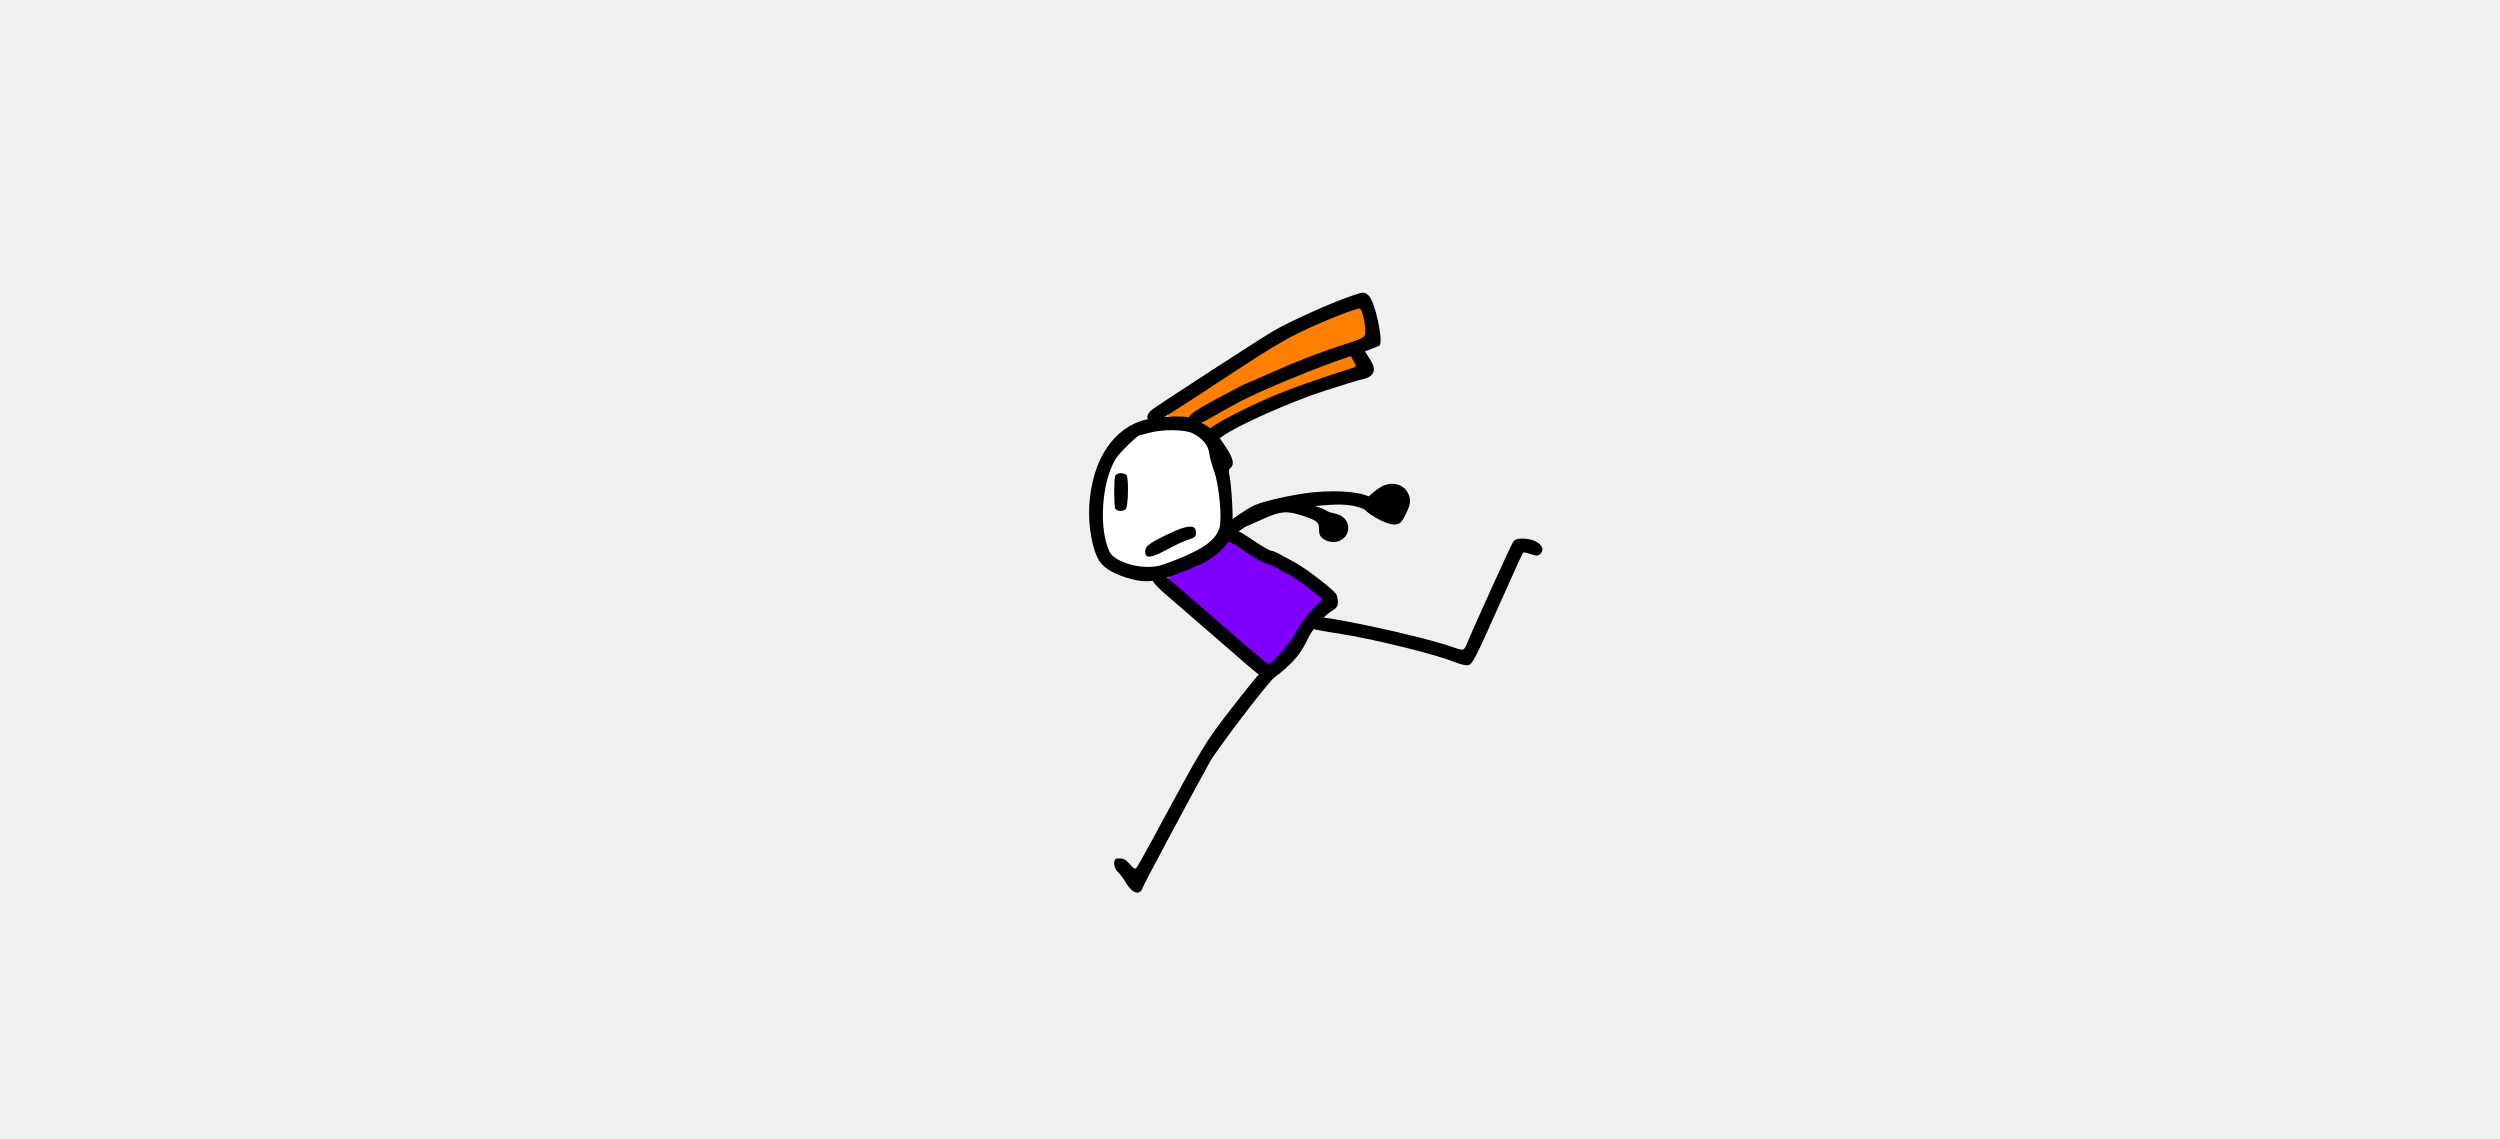
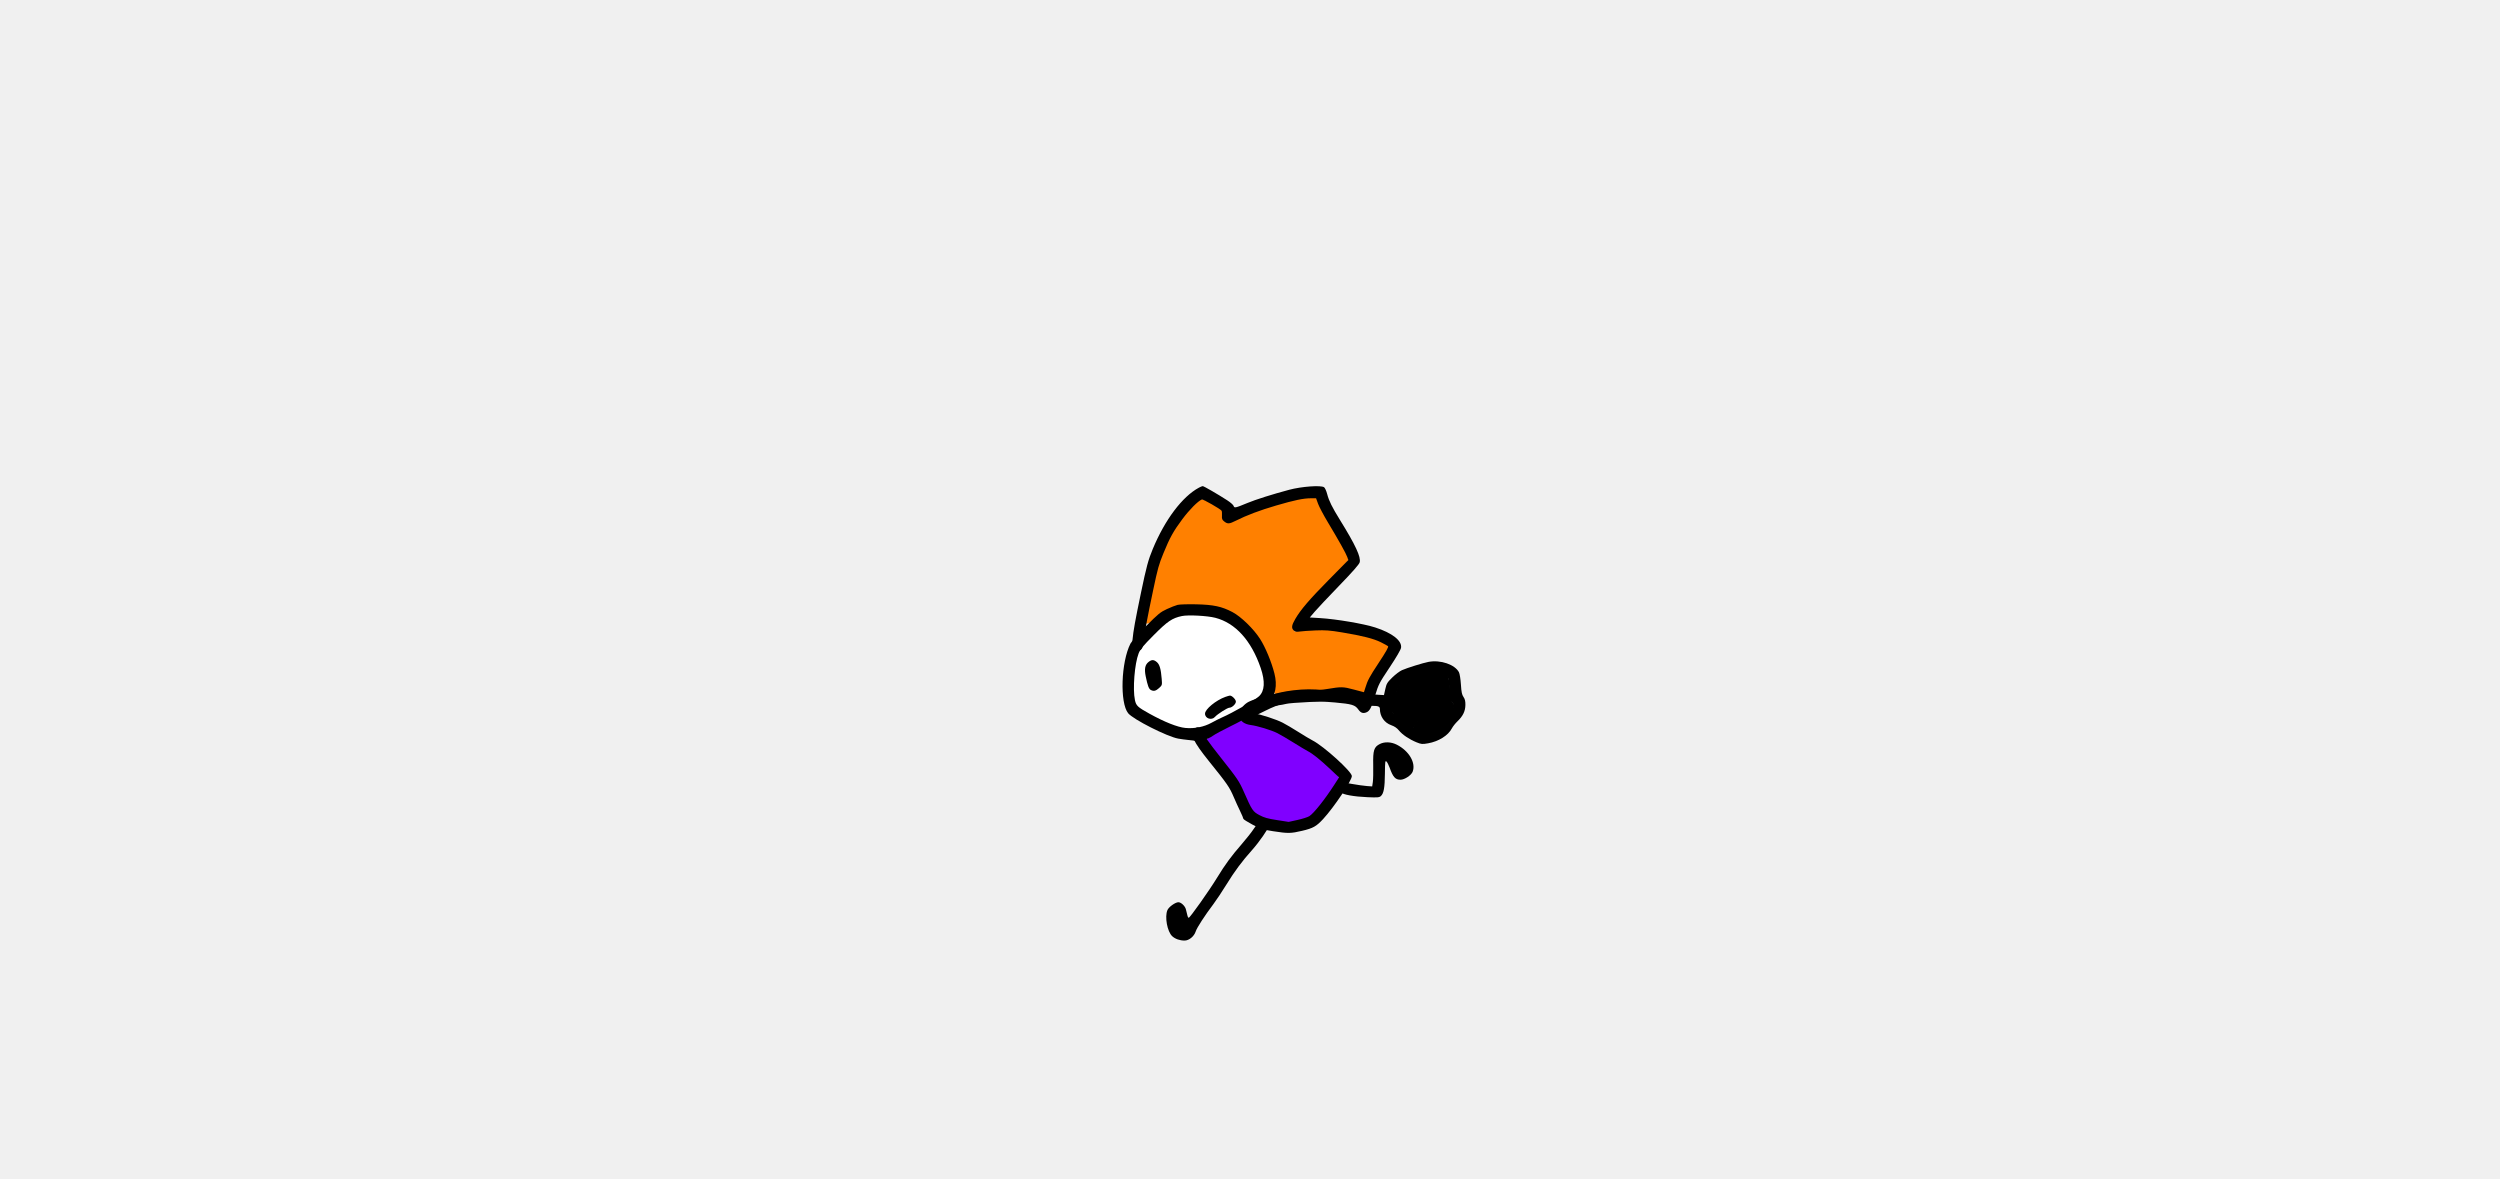
- <svg xmlns="http://www.w3.org/2000/svg" version="1.1" width="1107" height="504" viewBox="0,0,1107,504">
-   <g transform="translate(102.0485,-40.9663) scale(1.18038,1.18038)">
+ <svg xmlns="http://www.w3.org/2000/svg" version="1.1" width="1260" height="594" viewBox="0,0,1260,594">
+   <g transform="translate(202.32,11.88) scale(1.188,1.188)">
    <g id="wick_project_bg" fill-opacity="0" fill="#ffffff" fill-rule="nonzero" stroke="none" stroke-width="1" stroke-linecap="butt" stroke-linejoin="miter" stroke-miterlimit="10" stroke-dasharray="" stroke-dashoffset="0" font-family="none" font-weight="none" font-size="none" text-anchor="none" style="mix-blend-mode: normal">
      <rect x="0" y="0" width="720" height="480" />
    </g>
-     <g data-paper-data="{&quot;wickUUID&quot;:&quot;c42b8c9e-fe51-43d8-8c61-970992aed813&quot;,&quot;wickType&quot;:&quot;clipsandpaths&quot;}" fill="none" fill-rule="evenodd" stroke="none" stroke-width="1" stroke-linecap="butt" stroke-linejoin="miter" stroke-miterlimit="10" stroke-dasharray="" stroke-dashoffset="0" font-family="none" font-weight="none" font-size="none" text-anchor="none" style="mix-blend-mode: normal">
-       <path d="M370.947,240.525c-2.833,2.83 -3.31,3.168 -7.42,5.176c-2.442,1.193 -6.135,2.767 -8.297,3.544c-2.163,0.776 -4.17,2.78 -4.024,2.902c3.104,2.58 8.151,6.929 12.239,10.496c9.768,8.522 24.482,21.072 25.076,21.39c0.475,0.254 2.089,-0.131 3.523,-1.441c2.198,-2.009 6.686,-7.747 8.541,-10.923c1.813,-3.104 3.44,-5.239 6.71,-8.804l2.885,-3.537l-3.443,-3.116c-3.067,-2.466 -9.598,-6.922 -10.15,-6.923c-0.158,-0 -1.273,-0.597 -2.373,-1.265c-1.1,-0.668 -3.334,-1.753 -4.984,-2.42c-1.654,-0.668 -5.213,-2.63 -7.97,-4.392c-2.75,-1.758 -5.66,-3.441 -6.026,-3.604c-0.562,-0.25 -1.704,0.337 -4.286,2.917z" data-paper-data="{&quot;wickUUID&quot;:&quot;ac89bc21-3509-458e-af06-526c569fb9b8&quot;,&quot;wickType&quot;:&quot;path&quot;,&quot;originalStyle&quot;:{&quot;strokeColor&quot;:null,&quot;fillColor&quot;:[&quot;Color&quot;,0.50196,0,1],&quot;strokeWidth&quot;:1}}" fill="#8000ff" />
-       <path d="M414.181,169.751c-11.564,4.195 -26.053,10.223 -33.187,13.806c-3.646,1.831 -16.128,8.614 -16.453,8.939c-0.165,0.165 1.067,2.41 2.184,3.019c0.59,0.322 1.491,0.13 3.013,-0.835c2.919,-1.851 8.477,-4.736 14.311,-7.426c10.17,-4.688 17.887,-7.644 31.407,-12.03c3.671,-1.191 7.079,-2.463 7.137,-2.517c0.251,-0.233 -2.129,-4.868 -2.501,-4.842c-0.226,0.016 -3.162,0.888 -5.912,1.886z" data-paper-data="{&quot;wickUUID&quot;:&quot;79fd0e91-842c-4dda-b61a-8e0d4ab63b1b&quot;,&quot;wickType&quot;:&quot;path&quot;,&quot;originalStyle&quot;:{&quot;strokeColor&quot;:null,&quot;fillColor&quot;:[&quot;Color&quot;,1,0.50196,0],&quot;strokeWidth&quot;:1}}" fill="#ff8000" />
-       <path d="M418.514,151.343c-4.301,1.536 -14.62,5.922 -18.424,7.828c-6.032,3.022 -13.245,7.482 -34.11,21.097c-7.738,5.049 -14.425,9.415 -14.721,9.599c-0.376,0.233 1.233,1.816 4.125,1.816l4.336,-0.016l1.446,-1.148c3.444,-3.021 17.089,-10.069 31.02,-16.021c11.429,-4.883 15.674,-6.508 26.199,-10.037c6.311,-2.116 7.628,-3.057 7.915,-4.587c0.417,-2.224 -1.431,-9.798 -2.401,-9.758c-0.239,0.01 -3.185,0.441 -5.385,1.227z" data-paper-data="{&quot;wickUUID&quot;:&quot;cf18ef10-75c0-43dd-8ef8-554378efbccd&quot;,&quot;wickType&quot;:&quot;path&quot;,&quot;originalStyle&quot;:{&quot;strokeColor&quot;:null,&quot;fillColor&quot;:[&quot;Color&quot;,1,0.50196,0],&quot;strokeWidth&quot;:1}}" fill="#ff8000" />
-       <path d="M347.41,195.807c-0.917,0.149 -3.069,0.634 -4.496,1.005c-2.346,0.609 -3.239,1.236 -5.536,3.292c-6.866,6.145 -9.303,11.51 -10.579,23.15c-0.684,6.235 0.493,14.959 2.487,18.869c1.513,2.966 8.475,5.769 14.573,5.756c4.735,-0.01 8.026,-0.979 16.382,-4.946c6.325,-3.003 8.939,-5.07 10.652,-8.407c0.898,-1.748 1.121,-2.604 1.089,-6.737c-0.044,-5.801 -0.629,-10.168 -2.042,-15.227c-0.646,-2.313 -1.434,-5.259 -1.699,-6.359c-1.007,-4.169 -1.523,-5.028 -3.395,-6.916c-2.756,-2.779 -4.935,-3.542 -10.849,-3.652c-2.567,-0.048 -5.671,0.023 -6.588,0.173zM335.164,213.322c0.795,0.795 0.655,0.389 0.653,5.182c-0.002,6.115 -0.181,6.93 -1.742,7.445c-0.894,0.295 0.193,0.34 -0.521,-0.002c-1.234,-0.591 -1.431,-1.874 -1.299,-7.928c0.1,-4.554 -0.059,-4.234 0.685,-4.837c1.091,-0.883 1.232,-0.852 2.224,0.14zM360.7,233.082c0.892,0.701 1.197,1.506 0.61,2.432c-0.146,0.229 -1.203,0.586 -2.82,1.237c-1.617,0.652 -4.943,2.195 -7.476,3.464c-5.099,2.555 -6.624,2.997 -7.508,2.113c-0.307,-0.307 0.33,-0.05 0.33,-0.657c0,-0.859 -0.136,-0.776 0.866,-1.681c2.89,-2.611 12.565,-7.048 15.64,-7.173c0.296,-0.012 -0.124,-0.114 0.359,0.266z" data-paper-data="{&quot;wickUUID&quot;:&quot;41024cc2-efe8-41bd-917c-fad228c361b5&quot;,&quot;wickType&quot;:&quot;path&quot;,&quot;originalStyle&quot;:{&quot;strokeColor&quot;:null,&quot;fillColor&quot;:[&quot;Color&quot;,1,1,1],&quot;strokeWidth&quot;:1}}" fill="#ffffff" />
-       <path d="M343.368,192.125c-12.14,2.985 -20.153,15.123 -21.195,32.108c-0.481,7.833 1.201,17.032 3.846,21.029c1.873,2.83 5.956,5.105 11.99,6.68c6.094,1.591 10.128,0.954 20.454,-3.231c6.919,-2.804 9.438,-4.18 12.125,-6.622c4.998,-4.542 5.775,-7.206 5.225,-17.894c-0.239,-4.639 -0.684,-9.516 -0.989,-10.838c-0.414,-1.796 -0.328,-2.59 0.343,-3.146c1.412,-1.172 1.061,-3.3 -1.114,-6.756c-3.771,-5.991 -6.163,-8.396 -10.451,-10.507c-3.767,-1.855 -4.711,-2.045 -9.897,-2.002c-3.153,0.026 -7.805,0.557 -10.337,1.179zM361.075,197.296c3.592,1.848 5.77,4.513 6.116,7.486c0.166,1.421 0.944,4.308 1.729,6.417c1.924,5.167 3.16,17.979 2.082,21.578c-1.28,4.271 -5.72,7.653 -14.965,11.396c-7.055,2.857 -8.501,3.224 -12.54,3.186c-5.564,-0.054 -12.185,-2.684 -13.565,-5.39c-4.353,-8.533 -3.221,-26.447 2.227,-35.263c1.285,-2.078 8.024,-8.674 8.923,-8.733c0.238,-0.016 1.886,-0.432 3.662,-0.925c4.97,-1.38 13.414,-1.252 16.331,0.248z" data-paper-data="{&quot;wickUUID&quot;:&quot;6905efe8-a85e-4702-ab79-3dbbb91d2bc0&quot;,&quot;wickType&quot;:&quot;path&quot;,&quot;originalStyle&quot;:{&quot;strokeColor&quot;:null,&quot;fillColor&quot;:[&quot;Color&quot;,0,0,0],&quot;strokeWidth&quot;:1}}" fill="#000000" />
-       <path d="M420.459,145.724c-7.971,2.743 -23.493,9.74 -29.435,13.269c-5.318,3.158 -40.84,26.189 -45.134,29.262c-0.79,0.566 -1.613,1.551 -1.829,2.19c-0.46,1.359 0.733,3.036 2.159,3.036c0.547,0 9.369,-5.524 19.603,-12.275c23.149,-15.271 28.901,-18.783 37.039,-22.617c9.038,-4.257 20.159,-8.563 20.913,-8.097c0.877,0.542 2.185,6.738 1.913,9.068c-0.219,1.875 -0.462,1.996 -10.556,5.241c-5.683,1.827 -15.643,5.685 -22.133,8.574c-6.49,2.89 -11.955,5.253 -12.144,5.253c-0.19,0 -4.979,2.498 -10.643,5.55c-10.461,5.638 -11.78,6.824 -10.706,9.624c0.618,1.609 2.119,1.142 9.003,-2.801c3.622,-2.074 8.329,-4.68 10.46,-5.791c8.424,-4.392 29.649,-13.115 40.353,-16.583c6.212,-2.013 11.522,-4.001 11.801,-4.417c1.362,-2.033 -1.764,-16.235 -4.084,-18.554c-1.535,-1.536 -1.93,-1.532 -6.58,0.068z" data-paper-data="{&quot;wickUUID&quot;:&quot;32a49326-c27f-4d2b-a67a-ca4a99efe4e6&quot;,&quot;wickType&quot;:&quot;path&quot;,&quot;originalStyle&quot;:{&quot;strokeColor&quot;:null,&quot;fillColor&quot;:[&quot;Color&quot;,0,0,0],&quot;strokeWidth&quot;:1}}" fill="#000000" />
-       <path d="M420.99,164.791c-1.35,1.35 -1.276,2.746 0.281,5.301c0.947,1.551 1.075,2.187 0.482,2.377c-20.527,6.573 -29.231,9.847 -39.878,15.002c-14.928,7.228 -18.007,9.7 -15.369,12.339c1.23,1.229 2.393,0.929 5.64,-1.455c5.375,-3.945 25.355,-12.848 38.143,-16.997c6.57,-2.131 12.963,-4.086 14.206,-4.343c4.572,-0.946 5.625,-3.479 3.065,-7.375c-0.797,-1.215 -1.787,-2.78 -2.199,-3.478c-0.747,-1.266 -2.087,-2.357 -2.918,-2.376c-0.241,-0.006 -0.895,0.447 -1.453,1.005z" data-paper-data="{&quot;wickUUID&quot;:&quot;bf691a99-8e04-40a4-bdaa-0430bc0f47a2&quot;,&quot;wickType&quot;:&quot;path&quot;,&quot;originalStyle&quot;:{&quot;strokeColor&quot;:null,&quot;fillColor&quot;:[&quot;Color&quot;,0,0,0],&quot;strokeWidth&quot;:1}}" fill="#000000" />
-       <path d="M331.898,213.23c-0.509,1.326 -0.509,10.837 0,12.163c0.462,1.204 2.892,1.354 3.999,0.247c0.809,-0.809 1.109,-10.519 0.383,-12.41c-0.228,-0.594 -1.146,-1.022 -2.191,-1.022c-1.045,0 -1.963,0.428 -2.191,1.022z" data-paper-data="{&quot;wickUUID&quot;:&quot;457776ab-6472-440b-8e8d-ab74d3bce704&quot;,&quot;wickType&quot;:&quot;path&quot;,&quot;originalStyle&quot;:{&quot;strokeColor&quot;:null,&quot;fillColor&quot;:[&quot;Color&quot;,0,0,0],&quot;strokeWidth&quot;:1}}" fill="#000000" />
-       <path d="M351.525,235.159c-7.084,3.446 -8.395,4.46 -8.395,6.488c0,2.699 2.163,2.5 8.124,-0.75c3.06,-1.668 6.77,-3.389 8.245,-3.824c2.343,-0.692 2.681,-1.027 2.681,-2.658c0,-3.096 -3.226,-2.871 -10.655,0.744z" data-paper-data="{&quot;wickUUID&quot;:&quot;c5aec0e7-6368-4fc0-b633-3b70275eef34&quot;,&quot;wickType&quot;:&quot;path&quot;,&quot;originalStyle&quot;:{&quot;strokeColor&quot;:null,&quot;fillColor&quot;:[&quot;Color&quot;,0,0,0],&quot;strokeWidth&quot;:1}}" fill="#000000" />
-       <path d="M372.964,233.648c-1.536,1.536 -0.437,4.391 1.691,4.391c0.504,0 3.261,1.643 6.128,3.651c2.866,2.009 6.478,4.033 8.027,4.499c1.549,0.467 3.645,1.439 4.659,2.161c1.014,0.722 2.094,1.313 2.399,1.313c0.796,0 7.109,4.284 10.721,7.277l3.081,2.551l-3.573,3.602c-1.965,1.981 -4.777,5.796 -6.249,8.478c-2.796,5.094 -9.247,12.499 -10.611,12.18c-0.435,-0.102 -8.115,-6.579 -17.067,-14.393c-22.486,-19.626 -22.57,-19.695 -23.859,-19.695c-1.571,0 -2.795,1.626 -2.284,3.036c0.232,0.639 2.217,2.724 4.412,4.635c6.919,6.021 26.369,22.867 31.998,27.713c3.547,3.053 5.953,4.653 6.997,4.653c1.036,0 3.156,-1.39 6.064,-3.975c4.39,-3.901 6.288,-6.443 9.035,-12.099c1.635,-3.367 5.698,-7.925 8.74,-9.805c1.748,-1.08 2.178,-1.756 2.162,-3.395c-0.012,-1.125 -0.375,-2.505 -0.807,-3.066c-1.595,-2.068 -11.582,-9.689 -15.169,-11.575c-2.035,-1.07 -4.712,-2.524 -5.95,-3.231c-1.237,-0.708 -2.69,-1.288 -3.228,-1.289c-0.539,-0.002 -3.74,-1.889 -7.114,-4.195c-6.074,-4.15 -8.621,-5.004 -10.203,-3.422z" data-paper-data="{&quot;wickUUID&quot;:&quot;c23d39a1-5799-49fc-a1c3-3990a5dde9de&quot;,&quot;wickType&quot;:&quot;path&quot;,&quot;originalStyle&quot;:{&quot;strokeColor&quot;:null,&quot;fillColor&quot;:[&quot;Color&quot;,0,0,0],&quot;strokeWidth&quot;:1}}" fill="#000000" />
-       <path d="M387.517,285.777c-1.184,1.04 -6.592,7.651 -12.018,14.691c-10.279,13.338 -10.292,13.36 -30.235,50.256c-2.688,4.972 -5.157,9.331 -5.488,9.686c-0.39,0.419 -1.211,-0.077 -2.337,-1.413c-1.692,-2.007 -2.484,-2.372 -4.803,-2.215c-1.632,0.11 -1.48,3.434 0.228,4.98c0.747,0.676 2.087,2.471 2.976,3.989c2.462,4.202 5.372,5.075 6.375,1.913c0.376,-1.184 17.881,-33.939 25.102,-46.968c2.744,-4.953 21.476,-29.507 24.504,-32.123c1.835,-1.584 2.096,-2.717 0.903,-3.911c-1.255,-1.255 -2.912,-0.9 -5.207,1.115z" data-paper-data="{&quot;wickUUID&quot;:&quot;393d0088-c477-47c5-a919-7c4601087a54&quot;,&quot;wickType&quot;:&quot;path&quot;,&quot;originalStyle&quot;:{&quot;strokeColor&quot;:null,&quot;fillColor&quot;:[&quot;Color&quot;,0,0,0],&quot;strokeWidth&quot;:1}}" fill="#000000" />
-       <path d="M481.051,238.2c-0.857,1.315 -15.087,32.71 -17.129,37.791c-1.125,2.8 -1.367,2.889 -4.648,1.716c-12.754,-4.56 -51.932,-12.891 -55.031,-11.701c-1.618,0.62 -1.346,3.582 0.395,4.307c0.799,0.333 6.393,1.365 12.431,2.293c11.567,1.778 35.106,7.6 41.858,10.351c2.195,0.895 4.607,1.474 5.361,1.287c1.673,-0.414 2.55,-2.129 12.544,-24.539c4.268,-9.571 7.895,-17.537 8.059,-17.701c0.165,-0.165 1.475,0.088 2.912,0.562c2.275,0.751 2.743,0.732 3.622,-0.146c2.433,-2.434 -1.471,-5.673 -6.838,-5.673c-1.974,0 -2.814,0.345 -3.536,1.453z" data-paper-data="{&quot;wickUUID&quot;:&quot;a068c4b7-ad00-4aa4-8284-32c8a468e171&quot;,&quot;wickType&quot;:&quot;path&quot;,&quot;originalStyle&quot;:{&quot;strokeColor&quot;:null,&quot;fillColor&quot;:[&quot;Color&quot;,0,0,0],&quot;strokeWidth&quot;:1}}" fill="#000000" />
-       <path d="M406.092,219.39c-3.552,0.344 -9.939,1.477 -14.194,2.518c-6.855,1.678 -8.342,2.304 -13.046,5.5c-5.409,3.674 -6.734,5.437 -5.346,7.11c1.243,1.497 2.678,1.117 6.436,-1.707c1.936,-1.455 4.544,-3.162 5.794,-3.794c3.69,-1.862 13.54,-3.866 22.853,-4.649c8.823,-0.741 12.339,-0.442 16.942,1.439c1.102,0.451 2.482,0.636 3.067,0.411c1.279,-0.49 1.409,-3.233 0.201,-4.235c-3.107,-2.579 -12.162,-3.613 -22.707,-2.593z" data-paper-data="{&quot;wickUUID&quot;:&quot;f58871ea-e2a2-4438-9392-ca92b73e0f2a&quot;,&quot;wickType&quot;:&quot;path&quot;,&quot;originalStyle&quot;:{&quot;strokeColor&quot;:null,&quot;fillColor&quot;:[&quot;Color&quot;,0,0,0],&quot;strokeWidth&quot;:1}}" fill="#000000" />
-       <path d="M431.814,217.24c-2.78,1.499 -7.318,5.788 -7.318,6.916c0,2.334 9.023,7.634 12.436,7.304c1.813,-0.175 2.331,-0.671 3.869,-3.708c2.057,-4.06 2.204,-5.902 0.679,-8.484c-1.834,-3.105 -6.034,-3.986 -9.666,-2.028z" data-paper-data="{&quot;wickUUID&quot;:&quot;1b7629e1-8db8-41db-a92d-86b47e3b0320&quot;,&quot;wickType&quot;:&quot;path&quot;,&quot;originalStyle&quot;:{&quot;strokeColor&quot;:null,&quot;fillColor&quot;:[&quot;Color&quot;,0,0,0],&quot;strokeWidth&quot;:1}}" fill="#000000" />
-       <path d="M387.364,224.071c-12.439,5.191 -14.014,6.364 -11.677,8.702c1.206,1.205 2.047,0.958 12,-3.524c6.336,-2.853 8.704,-3.012 14.779,-0.99c5.134,1.708 5.883,2.325 5.896,4.854c0.011,2.381 0.464,3.18 2.369,4.183c3.951,2.08 8.599,-0.409 8.599,-4.605c0,-2.666 -2.049,-4.79 -5.198,-5.389c-1.226,-0.233 -2.575,-0.694 -2.997,-1.025c-1.61,-1.261 -12.76,-4.382 -15.616,-4.372c-1.905,0.007 -4.861,0.792 -8.155,2.166z" data-paper-data="{&quot;wickUUID&quot;:&quot;f816d648-854b-4ff6-bebe-cad48c36b384&quot;,&quot;wickType&quot;:&quot;path&quot;,&quot;originalStyle&quot;:{&quot;strokeColor&quot;:null,&quot;fillColor&quot;:[&quot;Color&quot;,0,0,0],&quot;strokeWidth&quot;:1}}" fill="#000000" />
+     <g data-paper-data="{&quot;wickUUID&quot;:&quot;d962fac9-585b-4439-8fde-7d3503471192&quot;,&quot;wickType&quot;:&quot;clipsandpaths&quot;}" fill="none" fill-rule="evenodd" stroke="none" stroke-width="1" stroke-linecap="butt" stroke-linejoin="miter" stroke-miterlimit="10" stroke-dasharray="" stroke-dashoffset="0" font-family="none" font-weight="none" font-size="none" text-anchor="none" style="mix-blend-mode: normal">
+       <path d="M350.422,298.184c-4.749,2.445 -8.932,5.298 -8.932,5.655c0,0.245 2.486,3.895 6.937,9.473c5.281,6.619 6.628,8.743 9.375,14.793c2.553,5.623 3.714,7.071 6.487,8.382c2.08,0.984 3.856,1.48 8.688,2.197l3.725,0.535l4.45,-1.136c4.659,-1.173 5.225,-1.586 8.941,-6.329c2.106,-2.688 6.997,-9.79 7.679,-11.102c0.335,-0.644 -0.282,-1.89 -4.136,-5.396c-5.026,-4.572 -6.392,-5.623 -10.141,-7.788c-1.558,-0.9 -3.945,-2.34 -5.137,-3.103c-5.933,-3.797 -11.177,-6.002 -16.696,-7.02c-1.566,-0.289 -3.384,-0.828 -3.99,-1.179c-0.606,-0.352 -1.722,-0.645 -1.849,-0.639c-0.127,0.005 -2.65,1.239 -5.4,2.655z" data-paper-data="{&quot;wickUUID&quot;:&quot;b451b8e2-ee84-43a1-b32f-478eb6a0e5ef&quot;,&quot;wickType&quot;:&quot;path&quot;}" id="b451b8e2-ee84-43a1-b32f-478eb6a0e5ef" fill="#8000ff" />
+       <path d="M330.302,250.989c-0.989,0.279 -3.046,1.115 -3.982,1.617c-2.042,1.093 -11.308,10.069 -12.902,12.48c-2.007,3.034 -3.039,8.458 -3.065,16.302c-0.023,7.073 0.527,8.184 4.957,10.791c6.843,4.027 13.815,6.84 17.808,7.186c3.902,0.338 6.976,-0.473 13.958,-3.872c6.218,-3.027 14.517,-7.695 16.53,-9.212c3.128,-2.356 3.375,-7.973 0.652,-15.024c-4.437,-11.49 -11.98,-18.732 -20.846,-19.989c-4.462,-0.633 -11.158,-0.829 -13.111,-0.278zM319.447,270.794c1.266,0.655 1.922,2.124 2.365,5.19c0.603,4.173 0.584,4.268 -0.929,5.707c-1.03,0.98 -0.275,1.016 -1.156,1.016c-2.04,0 -2.653,-1.129 -3.579,-6.61c-0.478,-2.828 -0.045,-4.144 1.624,-5.214c1.286,-0.824 0.369,-0.765 1.675,-0.09zM352.576,286.378c0.623,0.623 0.953,0.582 0.953,0.953c0,1.016 -1.253,2.244 -2.467,2.51c-1.261,0.276 -4.027,1.988 -5.803,3.583c-1.464,1.314 -2.182,1.421 -3.478,0.402c-0.649,-0.511 -0.465,0.37 -0.465,-0.491c0,-2.071 3.758,-5.256 8.47,-7.194c1.037,-0.427 1.509,-0.616 1.756,-0.62c0.248,-0.004 0.41,0.233 1.034,0.856z" data-paper-data="{&quot;wickUUID&quot;:&quot;aa630585-972f-41df-accf-a4eaba72360c&quot;,&quot;wickType&quot;:&quot;path&quot;}" id="aa630585-972f-41df-accf-a4eaba72360c" fill="#ffffff" />
+       <path d="M381.258,201.345c-7.782,1.443 -19.699,5.358 -26.812,8.807c-3.202,1.553 -3.417,1.679 -4.996,0.703c-1.186,-0.733 -0.909,-0.694 -1.051,-3.107l-0.3,-1.843l-3.698,-2.207c-1.925,-1.133 -4.75,-2.008 -5.173,-2.023c-1.64,-0.056 -9.385,8.886 -12.503,14.449c-1.577,2.814 -4.515,9.615 -5.659,13.122c-0.908,2.78 -1.718,6.334 -3.918,17.239c-0.721,3.575 -1.399,7.223 -1.503,7.673c-0.147,0.634 1.777,0.726 3.953,-1.363c2.051,-1.969 3.248,-2.896 5.051,-3.752c4.796,-2.276 5.065,-2.315 12.36,-2.087c3.696,0.115 7.239,0.39 8.488,0.664c3.168,0.696 6.702,2.236 9.099,3.981c2.794,2.035 6.958,6.325 8.819,9.124c4.385,6.596 7.763,17.32 6.878,21.794c-0.305,1.544 0.528,2.328 1.003,2.181c4.447,-1.373 12.031,-1.975 19.294,-1.526c8.995,0.555 13.537,1.238 16.478,2.49c0.463,0.197 1.447,-0.71 2.188,-3.162c0.994,-3.288 2.31,-5.826 5.322,-10.255c3.094,-4.551 4.633,-7.823 4.421,-8.166c-0.454,-0.734 -6.047,-3.316 -9.516,-4.209c-4.452,-1.146 -13.017,-2.634 -16.841,-2.924c-1.492,-0.113 -5.113,-0.036 -8.002,0.175c-5.708,0.417 -5.689,1.471 -6.051,0.026c-0.8,-3.189 3.266,-8.624 16.388,-22.033c6.766,-6.914 7.181,-7.713 6.907,-8.666c-0.318,-1.108 -2.125,-4.592 -6.639,-12.189c-4.083,-6.872 -5.676,-9.854 -6.175,-11.562l-0.753,-1.771l-2.515,-0.078c-1.117,0.017 -3.258,0.258 -4.541,0.495z" data-paper-data="{&quot;wickUUID&quot;:&quot;f1ffb430-75af-4815-ab4e-dcfbed0b914a&quot;,&quot;wickType&quot;:&quot;path&quot;}" id="f1ffb430-75af-4815-ab4e-dcfbed0b914a" fill="#ff8000" />
+       <path d="M329.288,246.614c-0.83,0.209 -2.884,1.015 -4.562,1.79c-2.72,1.257 -3.682,2.043 -8.849,7.242c-3.188,3.208 -6.16,6.549 -6.605,7.424c-3.986,7.848 -4.549,25.086 -0.963,29.516c2.1,2.595 16.51,9.904 21.215,10.761c1.138,0.207 3.05,0.467 4.251,0.577c1.2,0.111 2.754,0.31 3.453,0.443c1.651,0.315 5.013,-0.752 7.06,-2.24c0.873,-0.634 4.117,-2.388 7.209,-3.896c7.518,-3.669 14.838,-8.059 16.396,-9.834c2.938,-3.345 3.758,-7.578 2.462,-12.702c-1.232,-4.872 -3.811,-11.084 -6.068,-14.613c-2.748,-4.299 -8.103,-9.501 -11.756,-11.42c-4.526,-2.379 -8.01,-3.123 -15.384,-3.287c-3.491,-0.078 -7.028,0.03 -7.859,0.239zM345.291,252.097c8.545,2.215 15.266,9.648 19.244,21.284c1.944,5.685 1.706,9.749 -0.702,12.005c-1.726,1.616 -11.156,7.01 -15.776,9.022c-0.982,0.428 -2.946,1.42 -4.364,2.206c-3.227,1.786 -7.199,2.576 -11.125,2.211c-3.291,-0.306 -8.872,-2.526 -15.258,-6.068c-4.995,-2.77 -5.611,-3.349 -6.127,-5.756c-0.996,-4.643 -0.143,-15.41 1.568,-19.805c0.685,-1.76 1.846,-3.162 6.439,-7.779c5.84,-5.869 7.772,-7.177 11.901,-8.06c2.647,-0.566 10.801,-0.141 14.2,0.74z" data-paper-data="{&quot;wickUUID&quot;:&quot;5c2aebe3-07c3-4548-ad10-90dec482f6de&quot;,&quot;wickType&quot;:&quot;path&quot;}" id="5c2aebe3-07c3-4548-ad10-90dec482f6de" fill="#000000" />
+       <path d="M349.539,285.652c-3.994,1.425 -8.623,5.241 -8.623,7.108c0,2.061 2.792,2.984 4.204,1.388c1.06,-1.198 5.303,-3.906 6.119,-3.906c1.099,0 2.77,-1.556 2.77,-2.579c0,-0.925 -1.654,-2.596 -2.534,-2.562c-0.243,0.01 -1.114,0.258 -1.936,0.551z" data-paper-data="{&quot;wickUUID&quot;:&quot;1a9cf124-51ea-4b05-a5f6-b639b3462b03&quot;,&quot;wickType&quot;:&quot;path&quot;}" id="1a9cf124-51ea-4b05-a5f6-b639b3462b03" fill="#000000" />
+       <path d="M316.981,270.82c-1.528,1.201 -1.875,2.98 -1.208,6.196c0.816,3.934 1.309,5.247 2.138,5.691c1.231,0.659 2.136,0.449 3.52,-0.814c1.302,-1.19 1.319,-1.249 1.11,-3.869c-0.338,-4.221 -0.881,-6.113 -2.042,-7.112c-1.299,-1.117 -2.186,-1.141 -3.518,-0.092z" data-paper-data="{&quot;wickUUID&quot;:&quot;28f0a261-9b4a-4601-a40f-ea96f79ac41e&quot;,&quot;wickType&quot;:&quot;path&quot;}" id="28f0a261-9b4a-4601-a40f-ea96f79ac41e" fill="#000000" />
+       <path d="M338.338,196.886c-7.052,3.784 -14.415,13.564 -19.581,26.008c-1.943,4.682 -2.686,7.442 -5.043,18.748c-2.391,11.463 -3.211,16.015 -3.549,19.695c-0.254,2.761 -0.204,3.107 0.557,3.868c0.46,0.46 1.255,0.836 1.766,0.836c1.586,0 2.151,-1.119 2.603,-5.157c0.43,-3.846 1.29,-8.461 3.807,-20.432c1.961,-9.326 2.4,-10.903 4.378,-15.742c2.713,-6.636 4.24,-9.387 8.031,-14.469c3.017,-4.046 6.639,-7.697 8.279,-8.345c0.479,-0.19 7.92,4.063 8.363,4.779c0.142,0.23 0.213,1.162 0.157,2.07c-0.085,1.388 0.07,1.788 0.971,2.496c1.414,1.113 2.133,1.067 4.869,-0.315c4.581,-2.312 10.252,-4.452 17.088,-6.448c7.894,-2.304 11.538,-3.067 14.76,-3.09l2.229,-0.015l0.859,2.358c0.473,1.297 2.339,4.823 4.147,7.836c4.631,7.717 7.694,13.2 8.225,14.723l0.455,1.305l-8.101,8.214c-8.445,8.563 -12.026,12.736 -14.391,16.772c-1.591,2.715 -1.744,3.904 -0.63,4.912c0.607,0.549 1.143,0.643 2.48,0.433c0.938,-0.147 3.965,-0.359 6.725,-0.471c4.223,-0.171 6.018,-0.037 11.307,0.842c8.55,1.423 13.388,2.652 16.428,4.176c1.406,0.704 2.767,1.451 3.026,1.658c0.343,0.276 -0.75,2.229 -4.026,7.195c-3.826,5.8 -4.656,7.348 -5.568,10.387c-0.59,1.963 -1.116,3.617 -1.17,3.674c-0.053,0.057 -0.973,-0.283 -2.043,-0.757c-1.999,-0.884 -7.296,-1.514 -17.816,-2.119c-7.998,-0.46 -18.117,1.272 -22.022,3.77c-0.984,0.629 -2.638,1.52 -3.674,1.978c-1.037,0.459 -2.171,1.27 -2.52,1.803c-0.835,1.274 -0.426,2.849 0.896,3.451c0.919,0.419 1.517,0.218 5.841,-1.964c2.998,-1.513 5.94,-2.68 7.792,-3.091c4.44,-0.986 13.666,-1.177 21.714,-0.449c7.324,0.663 8.618,1.05 10.004,2.997c1.006,1.413 1.952,1.768 3.32,1.248c1.505,-0.572 2.197,-1.888 3.833,-7.288c1.395,-4.6 1.717,-5.224 6.11,-11.815c2.82,-4.232 4.723,-7.494 4.856,-8.324c0.479,-2.991 -3.715,-6.295 -10.957,-8.631c-4.89,-1.577 -16.48,-3.55 -23.301,-3.967l-4.455,-0.272l2.018,-2.38c1.11,-1.31 5.793,-6.285 10.407,-11.058c5.756,-5.953 8.499,-9.076 8.74,-9.95c0.609,-2.211 -1.787,-7.363 -8.365,-17.987c-3.347,-5.405 -4.689,-8.121 -5.431,-10.991c-0.338,-1.307 -0.922,-2.601 -1.298,-2.876c-1.278,-0.935 -9.562,-0.336 -14.808,1.069c-7.194,1.927 -14.173,4.133 -17.699,5.595c-5.174,2.144 -5.577,2.229 -5.89,1.243c-0.139,-0.437 -1.361,-1.511 -2.717,-2.385c-4.037,-2.605 -9.95,-6.023 -10.388,-6.006c-0.224,0.009 -0.943,0.303 -1.598,0.655z" data-paper-data="{&quot;wickUUID&quot;:&quot;2add5827-343b-4b3d-8b8c-8c52e5aaa7f1&quot;,&quot;wickType&quot;:&quot;path&quot;}" id="2add5827-343b-4b3d-8b8c-8c52e5aaa7f1" fill="#000000" />
+       <path d="M356.466,292.442c-0.684,0.489 -0.884,0.966 -0.793,1.892c0.155,1.584 2.057,2.921 4.614,3.244c2.86,0.36 8.742,2.151 11.298,3.438c1.265,0.638 4.39,2.467 6.943,4.064c2.552,1.597 5.266,3.223 6.03,3.613c2.012,1.026 5.228,3.607 9.481,7.608l3.728,3.507l-1.843,2.874c-4.09,6.381 -8.867,12.405 -10.769,13.581c-0.682,0.421 -2.931,1.138 -4.997,1.593l-3.757,0.826l-4.947,-0.766c-3.942,-0.61 -5.457,-1.038 -7.454,-2.106c-2.793,-1.493 -3.15,-2.026 -6.564,-9.786c-2.036,-4.626 -2.761,-5.705 -9.789,-14.556c-5.408,-6.811 -7.524,-9.884 -7.524,-10.927c0,-0.892 -1.263,-1.967 -2.313,-1.967c-0.473,0 -1.239,0.378 -1.701,0.839c-1.801,1.802 -0.112,5.332 6.448,13.477c7.909,9.819 8.742,11.029 10.62,15.439c0.697,1.637 1.884,4.242 2.637,5.789c0.753,1.548 1.369,3.007 1.369,3.243c0,0.236 1.74,1.35 3.868,2.475c3.489,1.845 4.35,2.12 8.783,2.807c6.297,0.977 7.471,0.96 12.273,-0.175c4.666,-1.103 6.011,-1.857 8.925,-5.004c4.606,-4.975 12.166,-16.287 12.18,-18.226c0.014,-1.874 -11.947,-12.715 -16.671,-15.11c-0.981,-0.498 -3.708,-2.129 -6.058,-3.625c-2.351,-1.496 -5.361,-3.269 -6.691,-3.94c-2.758,-1.393 -9.11,-3.462 -12.047,-3.924c-1.091,-0.172 -2.519,-0.434 -3.174,-0.582c-0.822,-0.186 -1.473,-0.067 -2.105,0.385z" data-paper-data="{&quot;wickUUID&quot;:&quot;82e2a1b2-73f7-4ce4-a7cb-686e76b94d89&quot;,&quot;wickType&quot;:&quot;path&quot;}" id="82e2a1b2-73f7-4ce4-a7cb-686e76b94d89" fill="#000000" />
+       <path d="M363.996,338.52c-0.289,0.116 -1.287,1.396 -2.216,2.846c-0.929,1.449 -3.329,4.509 -5.333,6.8c-4.276,4.889 -7.059,8.678 -10.363,14.11c-3.345,5.498 -11.635,17.212 -12.093,17.085c-0.351,-0.097 -0.496,-0.532 -1.183,-3.556c-0.317,-1.396 -2.036,-3.041 -3.178,-3.041c-1.312,0 -4.095,1.998 -4.667,3.352c-1.215,2.876 -0.06,9.127 2.047,11.076c1.237,1.145 3.207,1.838 5.223,1.838c1.903,0 4.066,-1.775 4.737,-3.888c0.497,-1.564 3.823,-6.696 7.507,-11.584c1.234,-1.637 3.728,-5.386 5.542,-8.332c3.5,-5.682 6.585,-9.828 10.925,-14.679c2.875,-3.215 6.95,-9.062 6.95,-9.974c0,-0.309 -0.277,-0.959 -0.617,-1.444c-0.595,-0.85 -2.017,-1.113 -3.281,-0.609z" data-paper-data="{&quot;wickUUID&quot;:&quot;269482ad-ebe6-44a7-9463-1621500a87bb&quot;,&quot;wickType&quot;:&quot;path&quot;}" id="269482ad-ebe6-44a7-9463-1621500a87bb" fill="#000000" />
+       <path d="M415.12,305.617c-2.532,1.277 -2.978,2.67 -2.848,8.883c0.063,2.993 -0.01,6.272 -0.162,7.288l-0.277,1.846l-2.231,-0.161c-1.227,-0.089 -4.062,-0.488 -6.299,-0.888c-3.924,-0.7 -4.095,-0.7 -4.86,-0.008c-1.016,0.92 -1.017,2.65 -0.002,3.568c1.098,0.994 5.654,1.815 11.431,2.06c4.29,0.182 4.976,0.122 5.656,-0.492c1.221,-1.105 1.652,-3.521 1.708,-9.57c0.047,-5.037 0.117,-5.567 0.664,-5.073c0.336,0.304 0.946,1.496 1.356,2.649c1.412,3.971 2.409,5.072 4.595,5.072c1.73,0 4.576,-1.883 5.157,-3.411c1.429,-3.76 -1.548,-8.825 -6.732,-11.453c-2.372,-1.201 -5.15,-1.322 -7.156,-0.31z" data-paper-data="{&quot;wickUUID&quot;:&quot;befd8dba-7da2-44a1-b358-cdd0bb8c5827&quot;,&quot;wickType&quot;:&quot;path&quot;}" id="befd8dba-7da2-44a1-b358-cdd0bb8c5827" fill="#000000" />
+       <path d="M433.291,275.992c-6.387,1.667 -9.692,3.437 -10.75,5.754c-0.367,0.803 -1.34,3.648 -1.862,5.829l-0.979,4.153l1.433,1.478c1.116,0.904 2.932,1.118 5.642,0.663c2.859,-0.48 3.077,-0.605 3.744,0.685c0.72,1.392 0.454,1.301 -0.674,2.72c-0.552,0.695 -0.881,1.951 -0.813,2.019c0.068,0.068 1.577,0.863 2.631,1.234c1.66,0.584 2.598,0.592 4.132,0.273c2.053,-0.426 4.581,-2.091 5.377,-3.567c0.305,-0.566 1.764,-2.404 3.007,-3.786c2.767,-3.076 3.087,-4.095 1.799,-5.438c-0.933,-0.974 -0.966,-1.274 -1.134,-5.778c-0.118,-3.169 -0.754,-5.384 -1.066,-5.759c-1.166,-1.401 -6.007,-1.648 -10.487,-0.479z" data-paper-data="{&quot;wickUUID&quot;:&quot;40f42fca-cba2-4a15-9c08-93abc38182d2&quot;,&quot;wickType&quot;:&quot;path&quot;}" id="40f42fca-cba2-4a15-9c08-93abc38182d2" fill="#000000" />
+       <path d="M435.737,270.797c-2.311,0.437 -9.091,2.554 -11.274,3.52c-0.934,0.413 -2.776,1.805 -4.092,3.093c-2.155,2.109 -2.451,2.599 -2.964,4.909l-0.571,2.567l-2.456,-0.136c-2.438,-0.135 -3.136,-0.285 -10.378,-2.227c-4.529,-1.214 -5.223,-1.228 -11.312,-0.216c-3.01,0.501 -6.626,0.792 -9.836,0.793c-2.791,0 -6.362,0.252 -7.934,0.56c-1.573,0.308 -3.663,0.669 -4.645,0.804c-2.648,0.363 -8.657,2.175 -10.826,3.265c-1.782,0.895 -3.452,2.838 -3.456,4.019c0,0.283 0.448,0.963 0.997,1.512c1.13,1.13 2.076,1.025 3.809,-0.423c0.571,-0.478 1.553,-1.055 2.182,-1.284c2.823,-1.027 6.88,-2.084 8.881,-2.313c1.2,-0.137 2.807,-0.427 3.57,-0.645c0.764,-0.217 4.96,-0.555 9.324,-0.751c4.364,-0.196 9.273,-0.618 10.91,-0.939c3.303,-0.648 4.919,-0.422 11.228,1.567c1.703,0.537 3.964,0.977 5.026,0.977c2.497,0 3.186,0.287 3.189,1.331c0.008,3.166 1.909,5.873 4.843,6.895c1.346,0.47 2.407,1.194 3.219,2.2c1.452,1.796 4.407,3.792 7.453,5.033c2.063,0.841 2.423,0.873 4.915,0.439c4.486,-0.781 8.553,-3.333 10.106,-6.339c0.405,-0.785 1.481,-2.14 2.391,-3.013c2.315,-2.221 3.317,-4.3 3.347,-6.943c0.019,-1.607 -0.195,-2.496 -0.81,-3.372c-0.662,-0.942 -0.89,-2.046 -1.095,-5.284c-0.144,-2.264 -0.513,-4.585 -0.828,-5.192c-1.696,-3.28 -7.822,-5.371 -12.913,-4.407zM441.775,275.977c2.345,0.651 2.69,1.495 2.69,6.588c0,4.269 0.039,4.476 0.992,5.226c1.565,1.231 1.252,2.259 -1.587,5.199c-1.418,1.47 -2.579,2.874 -2.579,3.122c0,0.248 -0.541,1.066 -1.202,1.819c-1.295,1.476 -4.022,2.626 -6.224,2.626c-1.25,0 -4.476,-1.323 -4.476,-1.835c0,-0.128 0.446,-0.763 0.992,-1.411c1.185,-1.409 1.247,-2.301 0.245,-3.54c-0.732,-0.903 -0.807,-0.912 -3.679,-0.429c-2.248,0.377 -3.254,0.385 -4.312,0.033c-2.35,-0.783 -2.62,-1.247 -2.002,-3.428c0.295,-1.038 0.858,-3.312 1.253,-5.054c1.017,-4.491 2.414,-5.62 9.82,-7.929c4.443,-1.386 7.541,-1.689 10.069,-0.987z" data-paper-data="{&quot;wickUUID&quot;:&quot;141d6dac-5163-415d-b938-98593166ccb2&quot;,&quot;wickType&quot;:&quot;path&quot;}" id="141d6dac-5163-415d-b938-98593166ccb2" fill="#000000" />
    </g>
    <g fill="none" fill-rule="nonzero" stroke="none" stroke-width="1" stroke-linecap="butt" stroke-linejoin="miter" stroke-miterlimit="10" stroke-dasharray="" stroke-dashoffset="0" font-family="sans-serif" font-weight="normal" font-size="12" text-anchor="start" style="mix-blend-mode: normal" />
    <g id="wick_project_gui" fill="none" fill-rule="nonzero" stroke="none" stroke-width="1" stroke-linecap="butt" stroke-linejoin="miter" stroke-miterlimit="10" stroke-dasharray="" stroke-dashoffset="0" font-family="sans-serif" font-weight="normal" font-size="12" text-anchor="start" style="mix-blend-mode: normal" />
  </g>
</svg>
